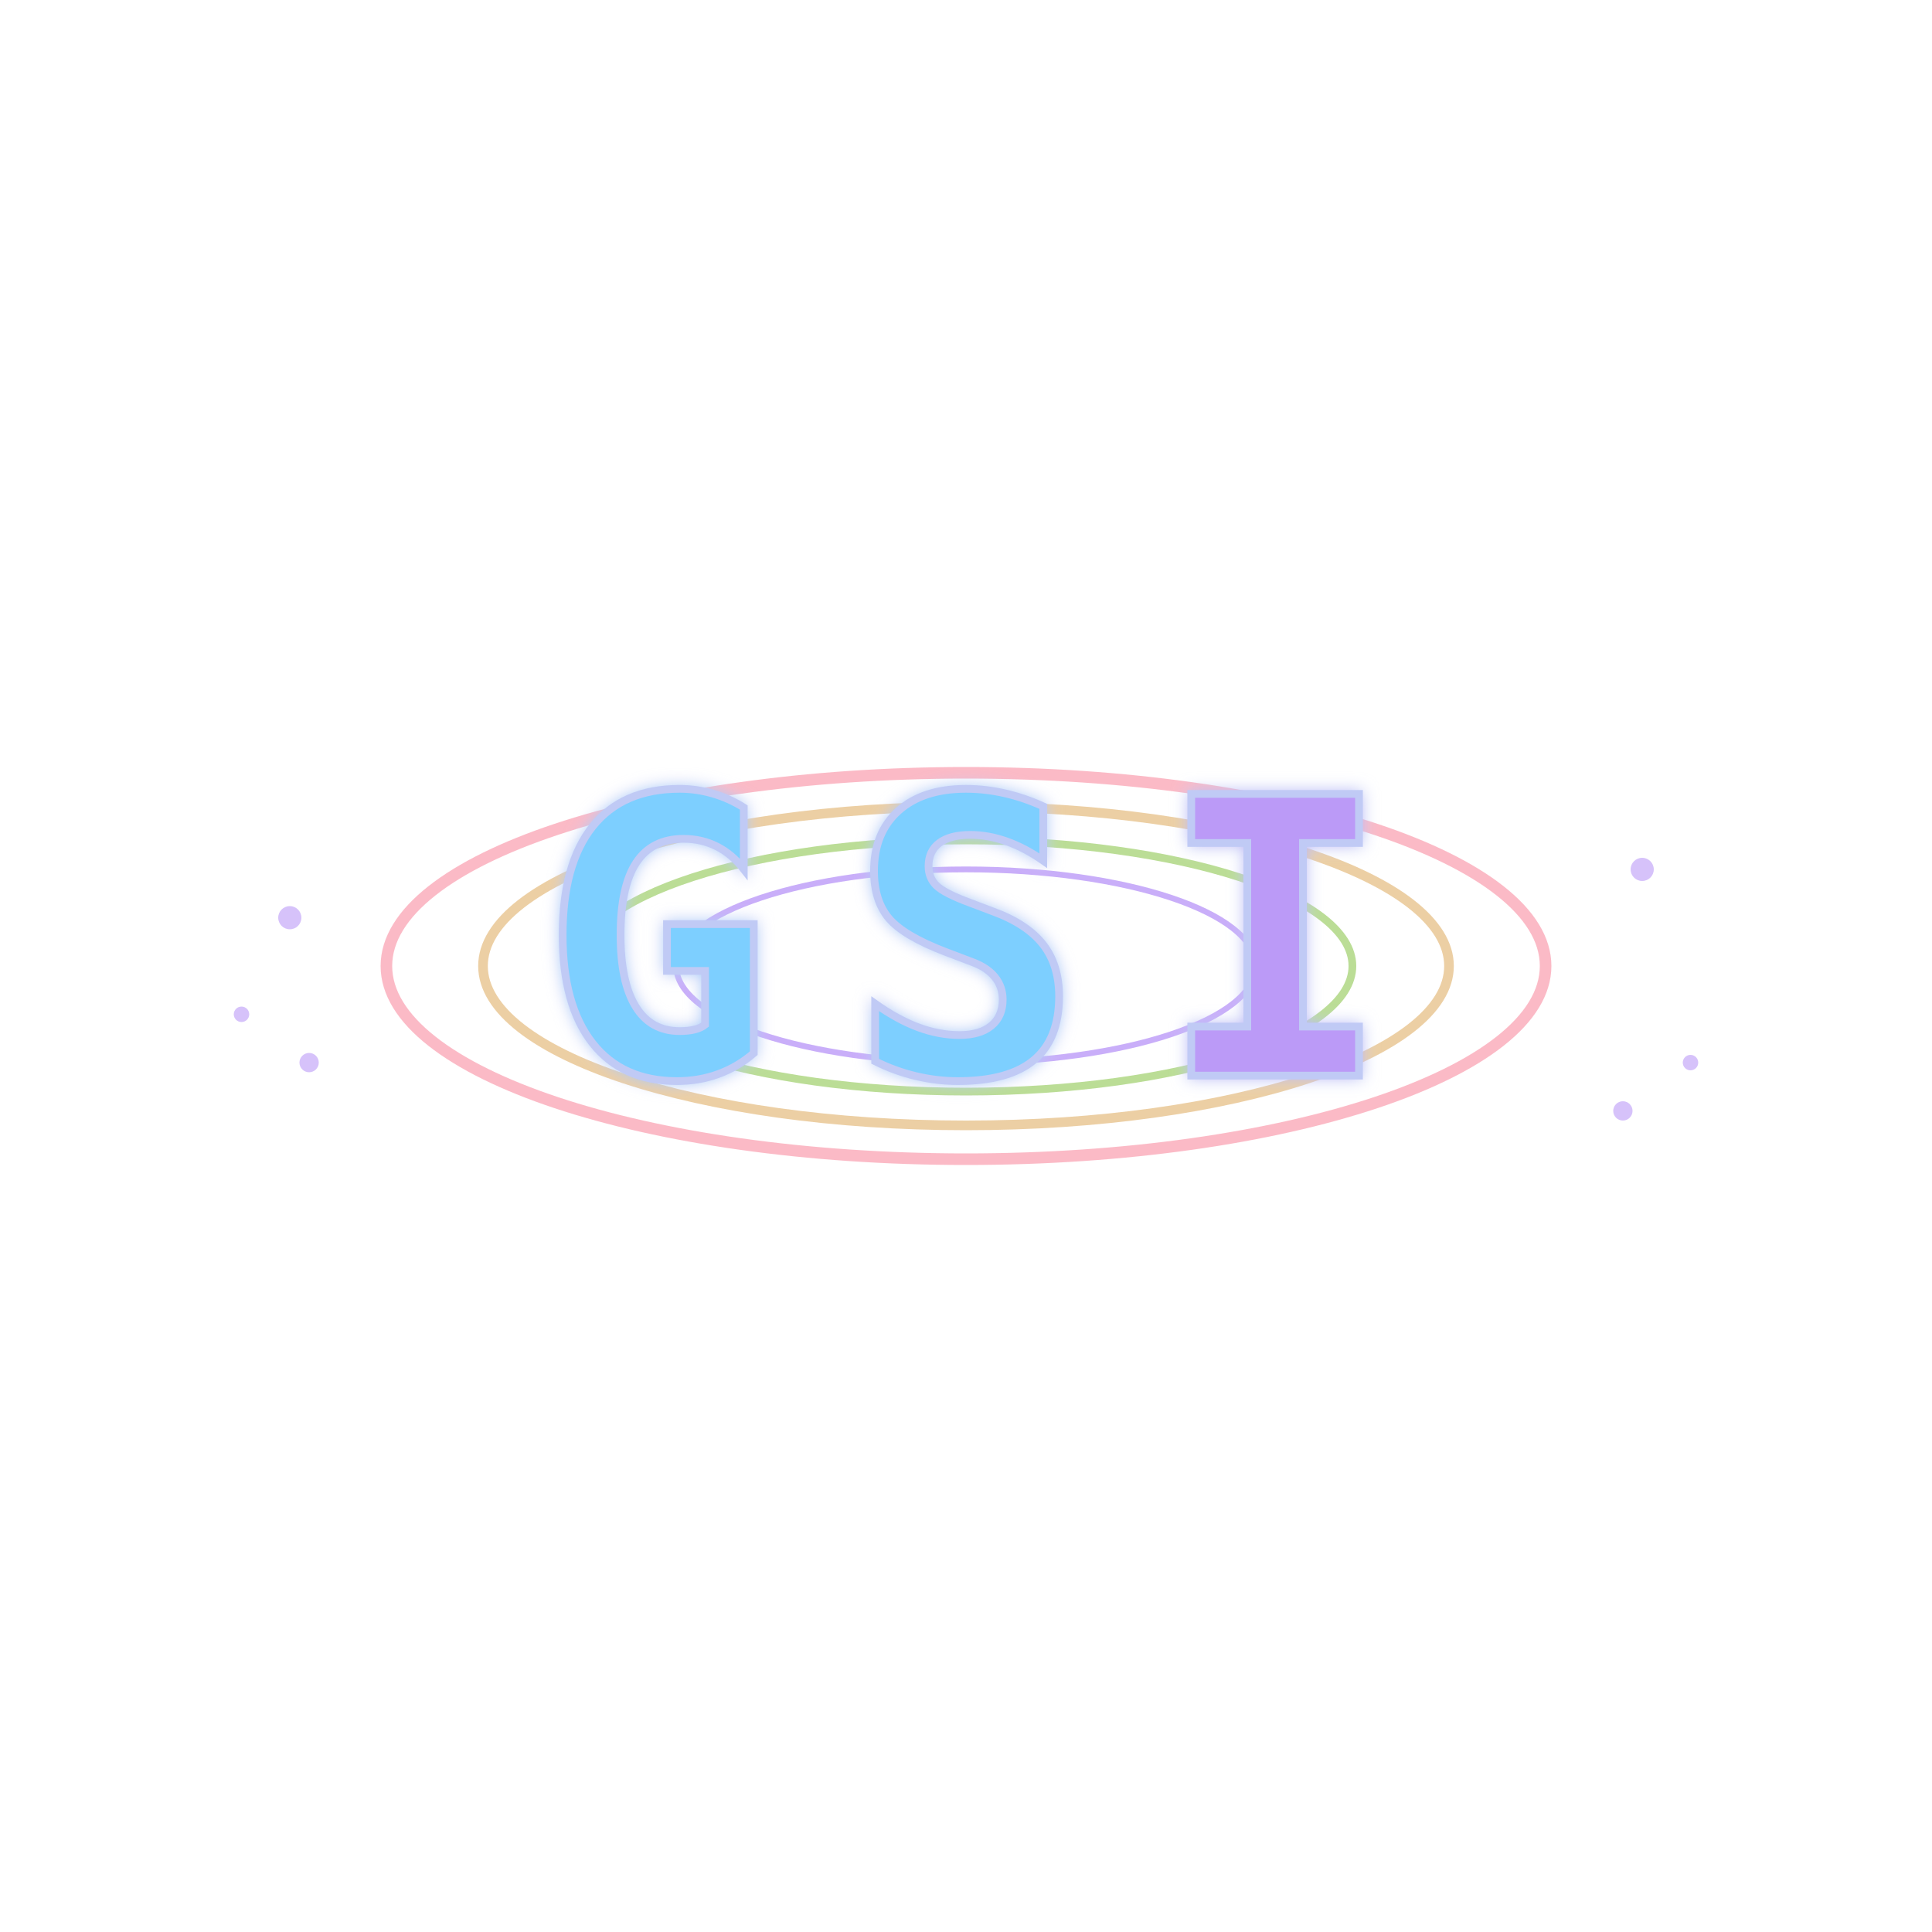
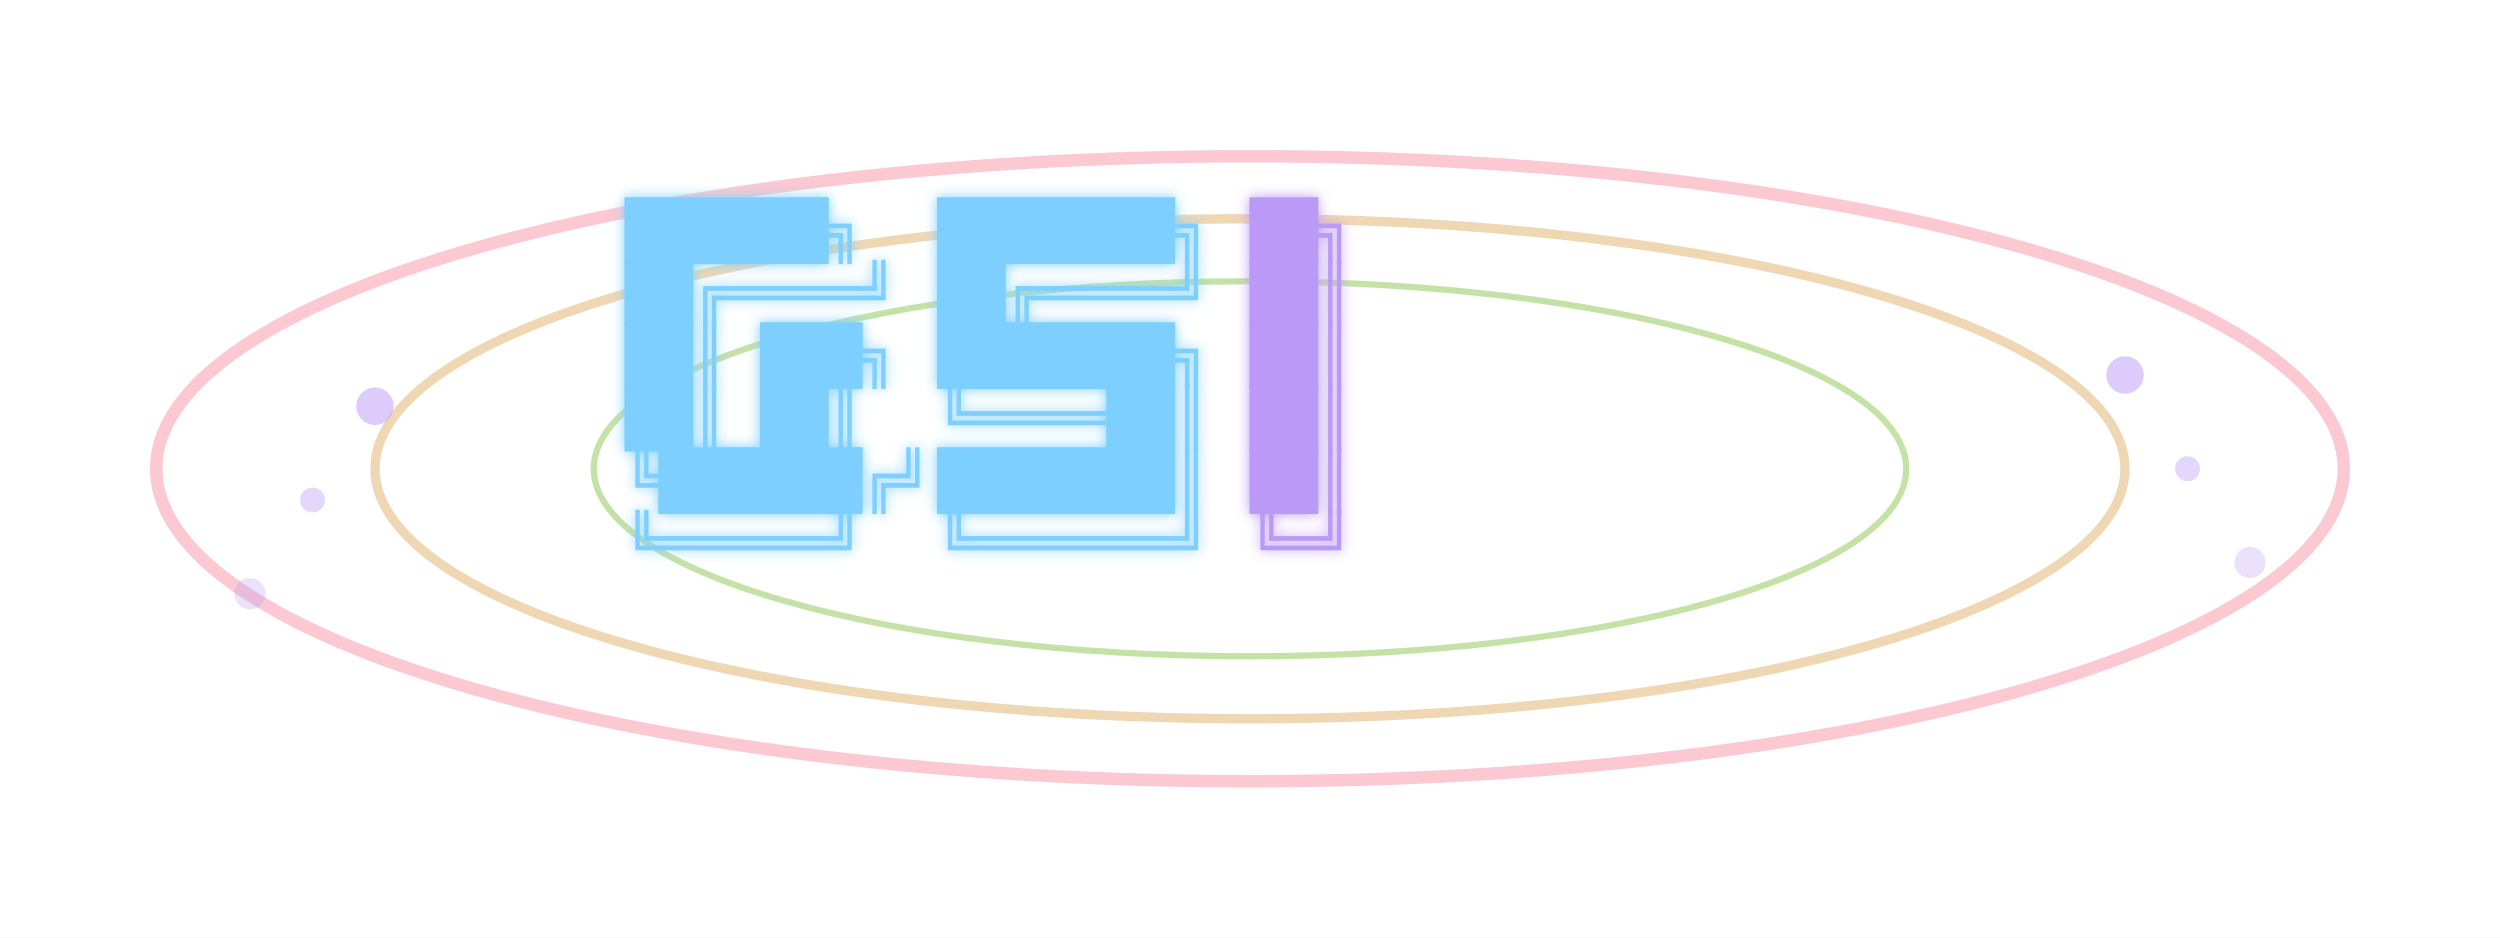
- <svg xmlns="http://www.w3.org/2000/svg" viewBox="0 0 2000 2000">
+ <svg xmlns="http://www.w3.org/2000/svg" viewBox="0 0 800 300">
  <defs>
    <style>
      .bg-white { fill: #ffffff; }
      .cyan { fill: #7dcfff; }
      .purple { fill: #bb9af7; }
      .ring-red { fill: none; stroke: #f7768e; }
      .ring-yellow { fill: none; stroke: #e0af68; }
      .ring-green { fill: none; stroke: #9ece6a; }
-       .ring-purple { fill: none; stroke: #bb9af7; }
-       .outline { fill: none; stroke: #c0caf5; stroke-width: 8; }
    </style>
    <filter id="glow" x="-50%" y="-50%" width="200%" height="200%">
-       <feGaussianBlur stdDeviation="8" result="coloredBlur" />
+       <feGaussianBlur stdDeviation="2" result="coloredBlur" />
      <feMerge>
        <feMergeNode in="coloredBlur" />
        <feMergeNode in="SourceGraphic" />
      </feMerge>
    </filter>
  </defs>
-   <rect class="bg-white" width="2000" height="2000" />
-   <g transform="translate(1000, 1000)">
-     <ellipse cx="0" cy="0" rx="600" ry="200" class="ring-red" stroke-width="12" opacity="0.5" />
-     <ellipse cx="0" cy="0" rx="500" ry="165" class="ring-yellow" stroke-width="10" opacity="0.6" />
-     <ellipse cx="0" cy="0" rx="400" ry="130" class="ring-green" stroke-width="8" opacity="0.7" />
-     <ellipse cx="0" cy="0" rx="300" ry="100" class="ring-purple" stroke-width="6" opacity="0.8" />
+   <rect class="bg-white" width="800" height="300" />
+   <g transform="translate(400, 150)">
+     <ellipse cx="0" cy="0" rx="350" ry="100" class="ring-red" stroke-width="4" opacity="0.4" />
+     <ellipse cx="0" cy="0" rx="280" ry="80" class="ring-yellow" stroke-width="3" opacity="0.5" />
+     <ellipse cx="0" cy="0" rx="210" ry="60" class="ring-green" stroke-width="2" opacity="0.6" />
  </g>
-   <g transform="translate(1000, 1000)" text-anchor="middle" dominant-baseline="middle">
-     <g transform="translate(-320, 0)" filter="url(#glow)">
-       <text class="cyan" font-family="'SF Mono', 'Fira Code', monospace" font-size="400" font-weight="bold">G</text>
-       <text class="outline" font-family="'SF Mono', 'Fira Code', monospace" font-size="400" font-weight="bold">G</text>
-     </g>
-     <g transform="translate(0, 0)" filter="url(#glow)">
-       <text class="cyan" font-family="'SF Mono', 'Fira Code', monospace" font-size="400" font-weight="bold">S</text>
-       <text class="outline" font-family="'SF Mono', 'Fira Code', monospace" font-size="400" font-weight="bold">S</text>
-     </g>
-     <g transform="translate(320, 0)" filter="url(#glow)">
-       <text class="purple" font-family="'SF Mono', 'Fira Code', monospace" font-size="400" font-weight="bold">I</text>
-       <text class="outline" font-family="'SF Mono', 'Fira Code', monospace" font-size="400" font-weight="bold">I</text>
-     </g>
+   <g transform="translate(200, 80)" filter="url(#glow)">
+     <text class="cyan" font-family="monospace" font-size="18">
+       <tspan x="0" y="0">   ██████╗ </tspan>
+       <tspan x="0" y="20">  ██╔════╝ </tspan>
+       <tspan x="0" y="40">  ██║  ███╗</tspan>
+       <tspan x="0" y="60">  ██║   ██║</tspan>
+       <tspan x="0" y="80">  ╚██████╔╝</tspan>
+       <tspan x="0" y="100">   ╚═════╝ </tspan>
+     </text>
  </g>
-   <g opacity="0.6">
-     <circle cx="1700" cy="900" r="12" fill="#bb9af7" />
-     <circle cx="1750" cy="1100" r="8" fill="#bb9af7" />
-     <circle cx="1680" cy="1150" r="10" fill="#bb9af7" />
-     <circle cx="300" cy="950" r="12" fill="#bb9af7" />
-     <circle cx="250" cy="1050" r="8" fill="#bb9af7" />
-     <circle cx="320" cy="1100" r="10" fill="#bb9af7" />
+   <g transform="translate(300, 80)" filter="url(#glow)">
+     <text class="cyan" font-family="monospace" font-size="18">
+       <tspan x="0" y="0">███████╗</tspan>
+       <tspan x="0" y="20">██╔════╝</tspan>
+       <tspan x="0" y="40">███████╗</tspan>
+       <tspan x="0" y="60">╚════██║</tspan>
+       <tspan x="0" y="80">███████║</tspan>
+       <tspan x="0" y="100">╚══════╝</tspan>
+     </text>
  </g>
+   <g transform="translate(400, 80)" filter="url(#glow)">
+     <text class="purple" font-family="monospace" font-size="18">
+       <tspan x="0" y="0">██╗</tspan>
+       <tspan x="0" y="20">██║</tspan>
+       <tspan x="0" y="40">██║</tspan>
+       <tspan x="0" y="60">██║</tspan>
+       <tspan x="0" y="80">██║</tspan>
+       <tspan x="0" y="100">╚═╝</tspan>
+     </text>
+   </g>
+   <circle cx="680" cy="120" r="6" fill="#bb9af7" opacity="0.5" />
+   <circle cx="700" cy="150" r="4" fill="#bb9af7" opacity="0.4" />
+   <circle cx="720" cy="180" r="5" fill="#bb9af7" opacity="0.3" />
+   <circle cx="120" cy="130" r="6" fill="#bb9af7" opacity="0.5" />
+   <circle cx="100" cy="160" r="4" fill="#bb9af7" opacity="0.4" />
+   <circle cx="80" cy="190" r="5" fill="#bb9af7" opacity="0.3" />
</svg>
